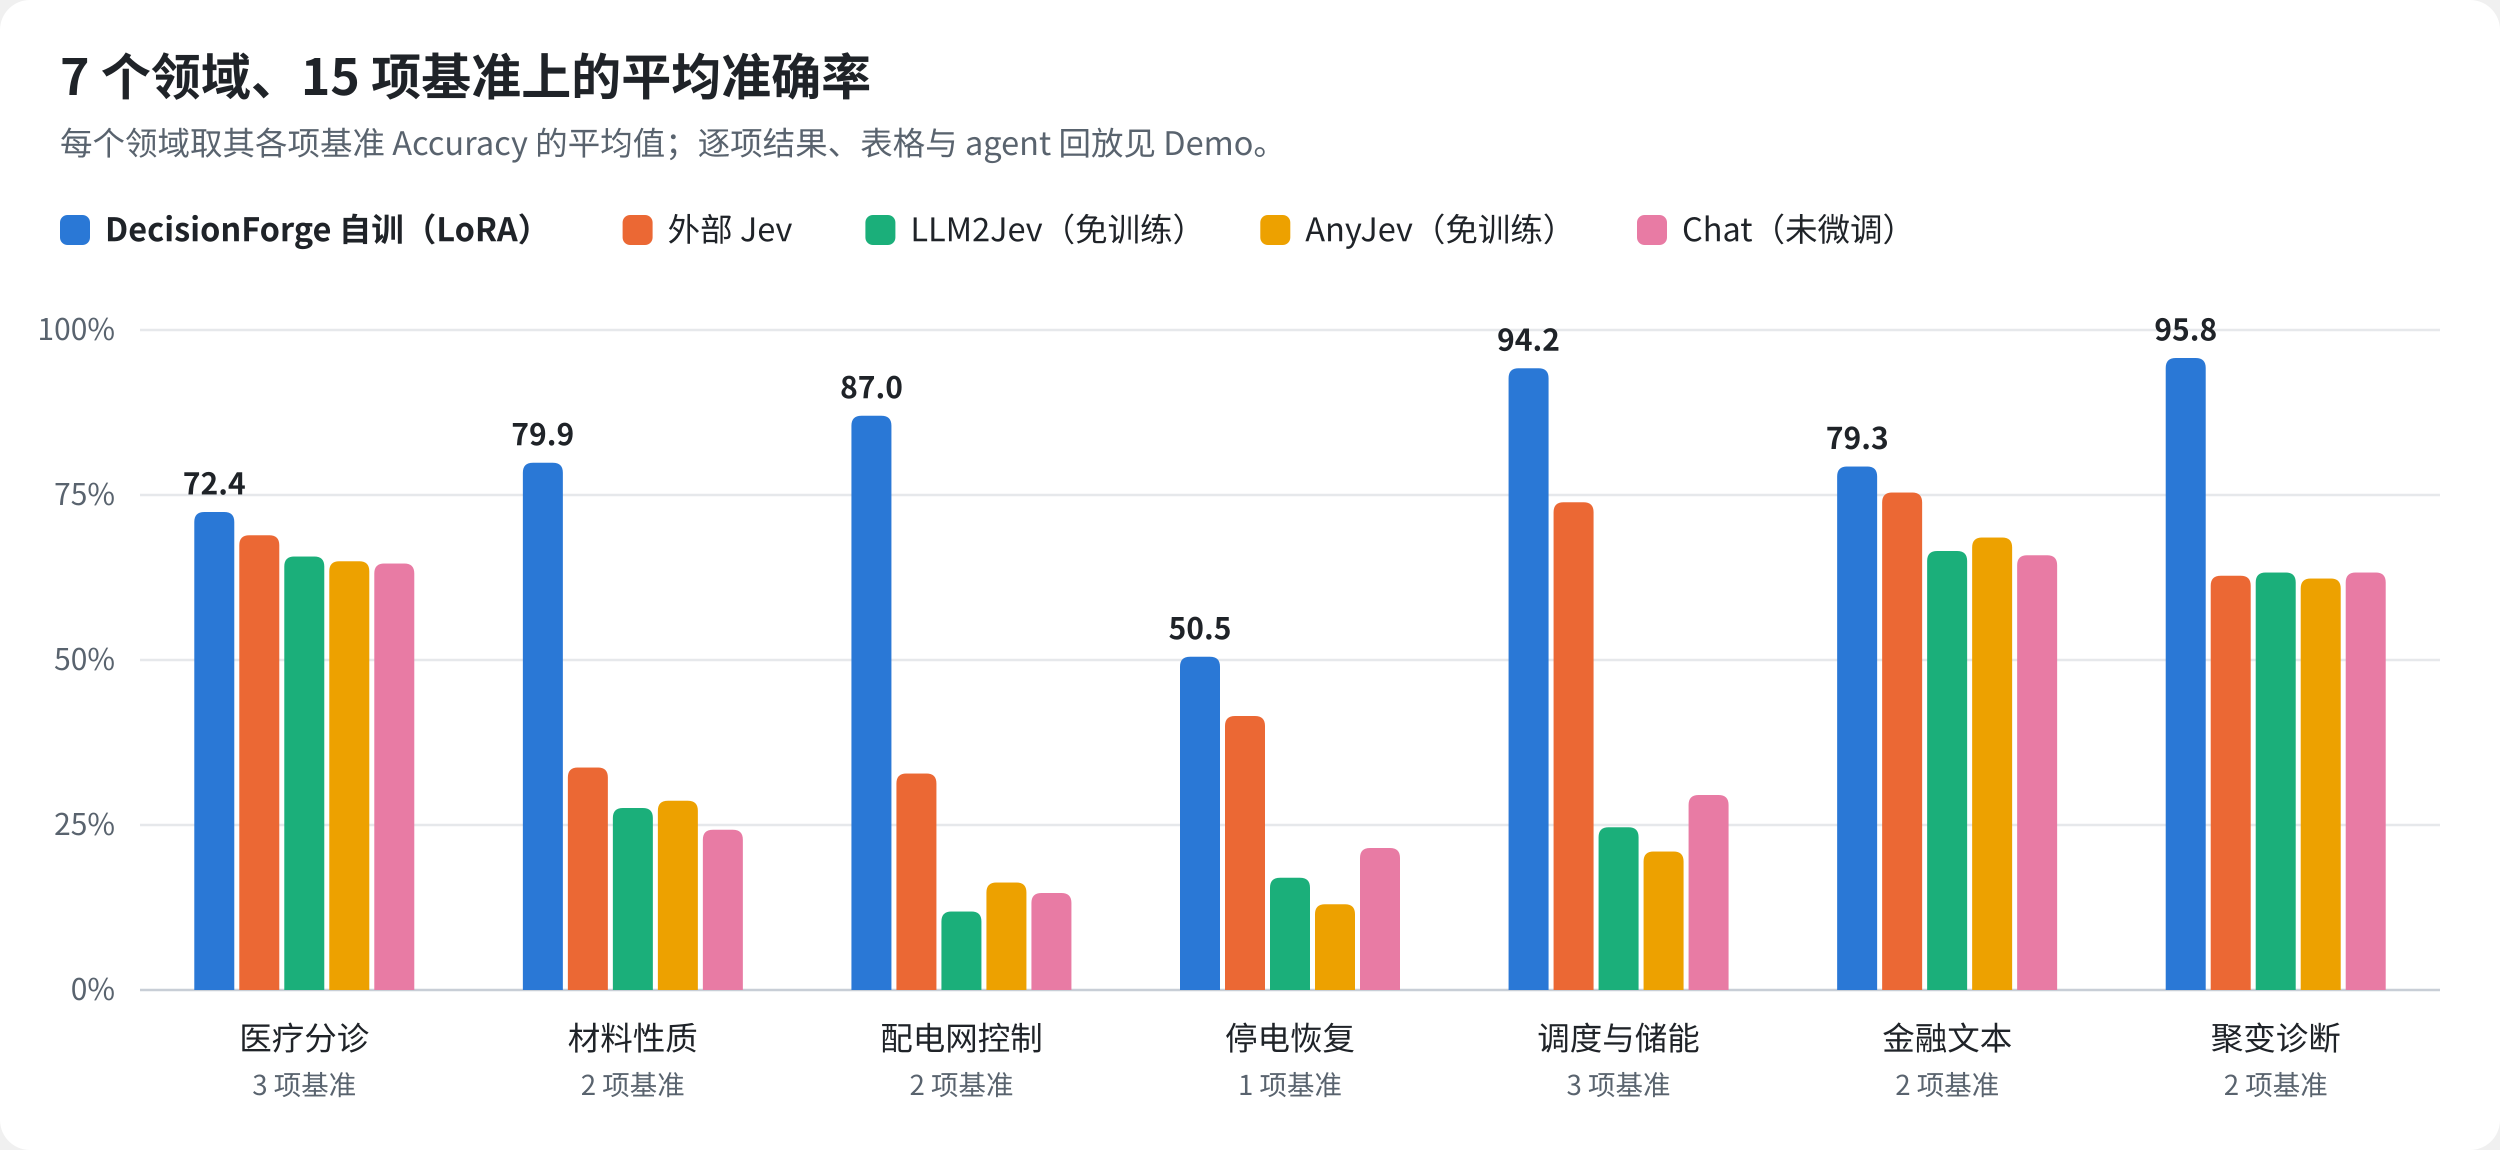
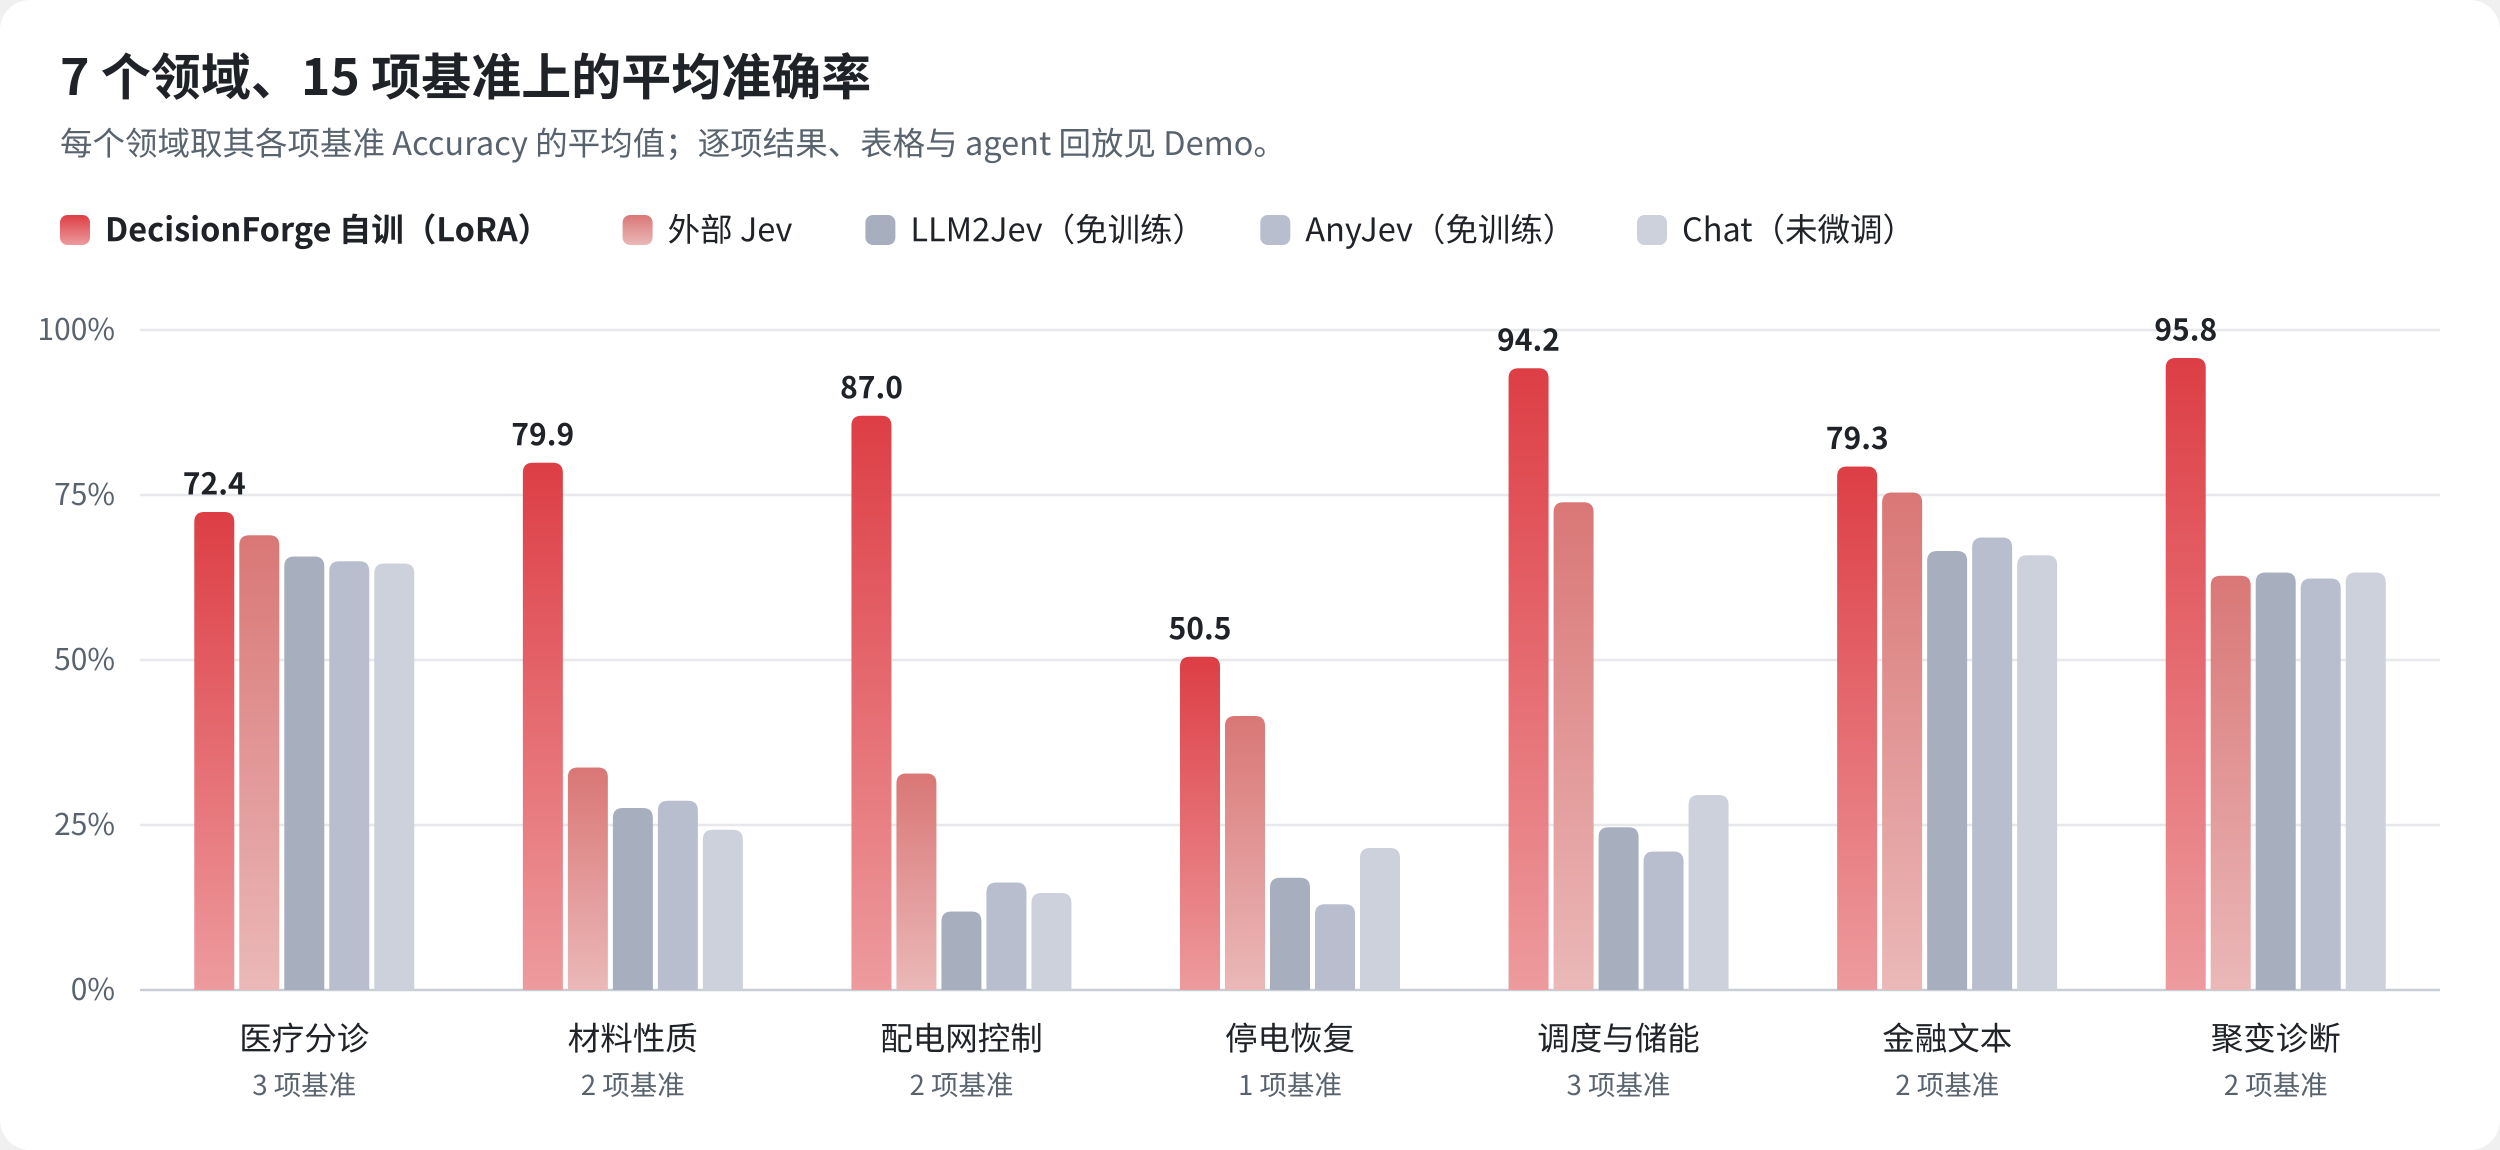
<svg xmlns="http://www.w3.org/2000/svg" width="1000" height="460" viewBox="0 0 1000 460" role="img" aria-labelledby="t d">
+   <defs>
+     <linearGradient id="method-lora" x1="0" y1="0" x2="0" y2="1">
+       <stop offset="0" stop-color="#dd3e45" />
+       <stop offset="1" stop-color="#ed9b9e" />
+     </linearGradient>
+     <linearGradient id="method-jev" x1="0" y1="0" x2="0" y2="1">
+       <stop offset="0" stop-color="#d97776" />
+       <stop offset="1" stop-color="#ebb8b8" />
+     </linearGradient>
+   </defs>
  <rect width="1000" height="460" rx="12" fill="#ffffff" />
  <g font-family="-apple-system, BlinkMacSystemFont, 'Segoe UI', 'PingFang SC', 'Hiragino Sans GB', 'Noto Sans CJK SC', 'Microsoft YaHei', sans-serif">
    <text x="24" y="38" font-size="20" font-weight="600" fill="#1f2328">7 个领域、15 项基准上的平均准确率</text>
    <text x="24" y="62" font-size="13" fill="#59636e">每个领域取其各项基准 Accuracy 的平均值；逐项结果、表格与 agent 回放见 Demo。</text>
-     <rect x="24" y="86" width="12" height="12" rx="3" fill="#2a78d6" />
+     <rect x="24" y="86" width="12" height="12" rx="3" fill="url(#method-lora)" />
    <text x="42" y="96.5" font-size="13" fill="#1f2328" font-weight="600">DecisionForge 自训（LoRA）</text>
-     <rect x="249.04" y="86" width="12" height="12" rx="3" fill="#eb6834" />
+     <rect x="249.04" y="86" width="12" height="12" rx="3" fill="url(#method-jev)" />
    <text x="267.04" y="96.5" font-size="13" fill="#1f2328">外部 Jev</text>
-     <rect x="346.16" y="86" width="12" height="12" rx="3" fill="#1baf7a" />
+     <rect x="346.16" y="86" width="12" height="12" rx="3" fill="#a7afbf" />
    <text x="364.16" y="96.5" font-size="13" fill="#1f2328">LLM2Jev（免训练）</text>
-     <rect x="504.12" y="86" width="12" height="12" rx="3" fill="#eda100" />
+     <rect x="504.12" y="86" width="12" height="12" rx="3" fill="#b8becd" />
    <text x="522.12" y="96.5" font-size="13" fill="#1f2328">AnyJev（免训练）</text>
-     <rect x="654.8" y="86" width="12" height="12" rx="3" fill="#e87ba4" />
+     <rect x="654.8" y="86" width="12" height="12" rx="3" fill="#cdd1db" />
    <text x="672.8" y="96.5" font-size="13" fill="#1f2328">Chat（未微调）</text>
    <line x1="56" x2="976" y1="396.0" y2="396.0" stroke="#c8ced6" stroke-width="1" />
    <text x="46" y="400.0" font-size="12" text-anchor="end" fill="#59636e">0%</text>
    <line x1="56" x2="976" y1="330.0" y2="330.0" stroke="#e6e8eb" stroke-width="1" />
    <text x="46" y="334.0" font-size="12" text-anchor="end" fill="#59636e">25%</text>
    <line x1="56" x2="976" y1="264.0" y2="264.0" stroke="#e6e8eb" stroke-width="1" />
    <text x="46" y="268.0" font-size="12" text-anchor="end" fill="#59636e">50%</text>
    <line x1="56" x2="976" y1="198.0" y2="198.0" stroke="#e6e8eb" stroke-width="1" />
    <text x="46" y="202.0" font-size="12" text-anchor="end" fill="#59636e">75%</text>
    <line x1="56" x2="976" y1="132.0" y2="132.0" stroke="#e6e8eb" stroke-width="1" />
    <text x="46" y="136.0" font-size="12" text-anchor="end" fill="#59636e">100%</text>
-     <path d="M77.714 396V208.8Q77.714 204.8 81.714 204.8H89.714Q93.714 204.8 93.714 208.8V396Z" fill="#2a78d6" />
-     <path d="M95.714 396V218.1Q95.714 214.1 99.714 214.1H107.714Q111.714 214.1 111.714 218.1V396Z" fill="#eb6834" />
-     <path d="M113.714 396V226.6Q113.714 222.6 117.714 222.6H125.714Q129.714 222.6 129.714 226.6V396Z" fill="#1baf7a" />
-     <path d="M131.714 396V228.5Q131.714 224.5 135.714 224.5H143.714Q147.714 224.5 147.714 228.5V396Z" fill="#eda100" />
-     <path d="M149.714 396V229.4Q149.714 225.4 153.714 225.4H161.714Q165.714 225.4 165.714 229.4V396Z" fill="#e87ba4" />
+     <path d="M77.714 396V208.8Q77.714 204.8 81.714 204.8H89.714Q93.714 204.8 93.714 208.8V396Z" fill="url(#method-lora)" />
+     <path d="M95.714 396V218.1Q95.714 214.1 99.714 214.1H107.714Q111.714 214.1 111.714 218.1V396Z" fill="url(#method-jev)" />
+     <path d="M113.714 396V226.6Q113.714 222.6 117.714 222.6H125.714Q129.714 222.6 129.714 226.6V396Z" fill="#a7afbf" />
+     <path d="M131.714 396V228.5Q131.714 224.5 135.714 224.5H143.714Q147.714 224.5 147.714 228.5V396Z" fill="#b8becd" />
+     <path d="M149.714 396V229.4Q149.714 225.4 153.714 225.4H161.714Q165.714 225.4 165.714 229.4V396Z" fill="#cdd1db" />
    <text x="85.7" y="197.8" font-size="12" font-weight="600" text-anchor="middle" fill="#1f2328">72.4</text>
    <text x="121.7" y="420" font-size="13" text-anchor="middle" fill="#1f2328">医疗分诊</text>
    <text x="121.7" y="438" font-size="11" text-anchor="middle" fill="#59636e">3 项基准</text>
-     <path d="M209.143 396V189.1Q209.143 185.1 213.143 185.1H221.143Q225.143 185.1 225.143 189.1V396Z" fill="#2a78d6" />
-     <path d="M227.143 396V311.0Q227.143 307.0 231.143 307.0H239.143Q243.143 307.0 243.143 311.0V396Z" fill="#eb6834" />
-     <path d="M245.143 396V327.2Q245.143 323.2 249.143 323.2H257.143Q261.143 323.2 261.143 327.2V396Z" fill="#1baf7a" />
-     <path d="M263.143 396V324.3Q263.143 320.3 267.143 320.3H275.143Q279.143 320.3 279.143 324.3V396Z" fill="#eda100" />
-     <path d="M281.143 396V335.9Q281.143 331.9 285.143 331.9H293.143Q297.143 331.9 297.143 335.9V396Z" fill="#e87ba4" />
+     <path d="M209.143 396V189.1Q209.143 185.1 213.143 185.1H221.143Q225.143 185.1 225.143 189.1V396Z" fill="url(#method-lora)" />
+     <path d="M227.143 396V311.0Q227.143 307.0 231.143 307.0H239.143Q243.143 307.0 243.143 311.0V396Z" fill="url(#method-jev)" />
+     <path d="M245.143 396V327.2Q245.143 323.2 249.143 323.2H257.143Q261.143 323.2 261.143 327.2V396Z" fill="#a7afbf" />
+     <path d="M263.143 396V324.3Q263.143 320.3 267.143 320.3H275.143Q279.143 320.3 279.143 324.3V396Z" fill="#b8becd" />
+     <path d="M281.143 396V335.9Q281.143 331.9 285.143 331.9H293.143Q297.143 331.9 297.143 335.9V396Z" fill="#cdd1db" />
    <text x="217.1" y="178.1" font-size="12" font-weight="600" text-anchor="middle" fill="#1f2328">79.9</text>
    <text x="253.1" y="420" font-size="13" text-anchor="middle" fill="#1f2328">材料性质</text>
    <text x="253.1" y="438" font-size="11" text-anchor="middle" fill="#59636e">2 项基准</text>
-     <path d="M340.571 396V170.3Q340.571 166.3 344.571 166.3H352.571Q356.571 166.3 356.571 170.3V396Z" fill="#2a78d6" />
-     <path d="M358.571 396V313.4Q358.571 309.4 362.571 309.4H370.571Q374.571 309.4 374.571 313.4V396Z" fill="#eb6834" />
-     <path d="M376.571 396V368.6Q376.571 364.6 380.571 364.6H388.571Q392.571 364.6 392.571 368.6V396Z" fill="#1baf7a" />
-     <path d="M394.571 396V357.0Q394.571 353.0 398.571 353.0H406.571Q410.571 353.0 410.571 357.0V396Z" fill="#eda100" />
-     <path d="M412.571 396V361.2Q412.571 357.2 416.571 357.2H424.571Q428.571 357.2 428.571 361.2V396Z" fill="#e87ba4" />
+     <path d="M340.571 396V170.3Q340.571 166.3 344.571 166.3H352.571Q356.571 166.3 356.571 170.3V396Z" fill="url(#method-lora)" />
+     <path d="M358.571 396V313.4Q358.571 309.4 362.571 309.4H370.571Q374.571 309.4 374.571 313.4V396Z" fill="url(#method-jev)" />
+     <path d="M376.571 396V368.6Q376.571 364.6 380.571 364.6H388.571Q392.571 364.6 392.571 368.6V396Z" fill="#a7afbf" />
+     <path d="M394.571 396V357.0Q394.571 353.0 398.571 353.0H406.571Q410.571 353.0 410.571 357.0V396Z" fill="#b8becd" />
+     <path d="M412.571 396V361.2Q412.571 357.2 416.571 357.2H424.571Q428.571 357.2 428.571 361.2V396Z" fill="#cdd1db" />
    <text x="348.6" y="159.3" font-size="12" font-weight="600" text-anchor="middle" fill="#1f2328">87.0</text>
    <text x="384.6" y="420" font-size="13" text-anchor="middle" fill="#1f2328">配电网控制</text>
    <text x="384.6" y="438" font-size="11" text-anchor="middle" fill="#59636e">2 项基准</text>
-     <path d="M472 396V266.7Q472 262.7 476 262.7H484Q488 262.7 488 266.7V396Z" fill="#2a78d6" />
-     <path d="M490 396V290.4Q490 286.4 494 286.4H502Q506 286.4 506 290.4V396Z" fill="#eb6834" />
-     <path d="M508 396V355.1Q508 351.1 512 351.1H520Q524 351.1 524 355.1V396Z" fill="#1baf7a" />
-     <path d="M526 396V365.7Q526 361.7 530 361.7H538Q542 361.7 542 365.7V396Z" fill="#eda100" />
-     <path d="M544 396V343.2Q544 339.2 548 339.2H556Q560 339.2 560 343.2V396Z" fill="#e87ba4" />
+     <path d="M472 396V266.7Q472 262.7 476 262.7H484Q488 262.7 488 266.7V396Z" fill="url(#method-lora)" />
+     <path d="M490 396V290.4Q490 286.4 494 286.4H502Q506 286.4 506 290.4V396Z" fill="url(#method-jev)" />
+     <path d="M508 396V355.1Q508 351.1 512 351.1H520Q524 351.1 524 355.1V396Z" fill="#a7afbf" />
+     <path d="M526 396V365.7Q526 361.7 530 361.7H538Q542 361.7 542 365.7V396Z" fill="#b8becd" />
+     <path d="M544 396V343.2Q544 339.2 548 339.2H556Q560 339.2 560 343.2V396Z" fill="#cdd1db" />
    <text x="480.0" y="255.7" font-size="12" font-weight="600" text-anchor="middle" fill="#1f2328">50.5</text>
    <text x="516.0" y="420" font-size="13" text-anchor="middle" fill="#1f2328">停电恢复</text>
    <text x="516.0" y="438" font-size="11" text-anchor="middle" fill="#59636e">1 项基准</text>
-     <path d="M603.429 396V151.3Q603.429 147.3 607.429 147.3H615.429Q619.429 147.3 619.429 151.3V396Z" fill="#2a78d6" />
-     <path d="M621.429 396V204.9Q621.429 200.9 625.429 200.9H633.429Q637.429 200.9 637.429 204.9V396Z" fill="#eb6834" />
-     <path d="M639.429 396V334.9Q639.429 330.9 643.429 330.9H651.429Q655.429 330.9 655.429 334.9V396Z" fill="#1baf7a" />
-     <path d="M657.429 396V344.6Q657.429 340.6 661.429 340.6H669.429Q673.429 340.6 673.429 344.6V396Z" fill="#eda100" />
-     <path d="M675.429 396V322.0Q675.429 318.0 679.429 318.0H687.429Q691.429 318.0 691.429 322.0V396Z" fill="#e87ba4" />
+     <path d="M603.429 396V151.3Q603.429 147.3 607.429 147.3H615.429Q619.429 147.3 619.429 151.3V396Z" fill="url(#method-lora)" />
+     <path d="M621.429 396V204.9Q621.429 200.9 625.429 200.9H633.429Q637.429 200.9 637.429 204.9V396Z" fill="url(#method-jev)" />
+     <path d="M639.429 396V334.9Q639.429 330.9 643.429 330.9H651.429Q655.429 330.9 655.429 334.9V396Z" fill="#a7afbf" />
+     <path d="M657.429 396V344.6Q657.429 340.6 661.429 340.6H669.429Q673.429 340.6 673.429 344.6V396Z" fill="#b8becd" />
+     <path d="M675.429 396V322.0Q675.429 318.0 679.429 318.0H687.429Q691.429 318.0 691.429 322.0V396Z" fill="#cdd1db" />
    <text x="611.4" y="140.3" font-size="12" font-weight="600" text-anchor="middle" fill="#1f2328">94.2</text>
    <text x="647.4" y="420" font-size="13" text-anchor="middle" fill="#1f2328">调度与储能</text>
    <text x="647.4" y="438" font-size="11" text-anchor="middle" fill="#59636e">3 项基准</text>
-     <path d="M734.857 396V190.6Q734.857 186.6 738.857 186.6H746.857Q750.857 186.6 750.857 190.6V396Z" fill="#2a78d6" />
-     <path d="M752.857 396V201.0Q752.857 197.0 756.857 197.0H764.857Q768.857 197.0 768.857 201.0V396Z" fill="#eb6834" />
-     <path d="M770.857 396V224.4Q770.857 220.4 774.857 220.4H782.857Q786.857 220.4 786.857 224.4V396Z" fill="#1baf7a" />
-     <path d="M788.857 396V219.0Q788.857 215.0 792.857 215.0H800.857Q804.857 215.0 804.857 219.0V396Z" fill="#eda100" />
-     <path d="M806.857 396V226.1Q806.857 222.1 810.857 222.1H818.857Q822.857 222.1 822.857 226.1V396Z" fill="#e87ba4" />
+     <path d="M734.857 396V190.6Q734.857 186.6 738.857 186.6H746.857Q750.857 186.6 750.857 190.6V396Z" fill="url(#method-lora)" />
+     <path d="M752.857 396V201.0Q752.857 197.0 756.857 197.0H764.857Q768.857 197.0 768.857 201.0V396Z" fill="url(#method-jev)" />
+     <path d="M770.857 396V224.4Q770.857 220.4 774.857 220.4H782.857Q786.857 220.4 786.857 224.4V396Z" fill="#a7afbf" />
+     <path d="M788.857 396V219.0Q788.857 215.0 792.857 215.0H800.857Q804.857 215.0 804.857 219.0V396Z" fill="#b8becd" />
+     <path d="M806.857 396V226.1Q806.857 222.1 810.857 222.1H818.857Q822.857 222.1 822.857 226.1V396Z" fill="#cdd1db" />
    <text x="742.9" y="179.6" font-size="12" font-weight="600" text-anchor="middle" fill="#1f2328">79.3</text>
    <text x="778.9" y="420" font-size="13" text-anchor="middle" fill="#1f2328">金融文本</text>
    <text x="778.9" y="438" font-size="11" text-anchor="middle" fill="#59636e">2 项基准</text>
-     <path d="M866.286 396V147.2Q866.286 143.2 870.286 143.2H878.286Q882.286 143.2 882.286 147.2V396Z" fill="#2a78d6" />
-     <path d="M884.286 396V234.3Q884.286 230.3 888.286 230.3H896.286Q900.286 230.3 900.286 234.3V396Z" fill="#eb6834" />
-     <path d="M902.286 396V233.0Q902.286 229.0 906.286 229.0H914.286Q918.286 229.0 918.286 233.0V396Z" fill="#1baf7a" />
-     <path d="M920.286 396V235.4Q920.286 231.4 924.286 231.4H932.286Q936.286 231.4 936.286 235.4V396Z" fill="#eda100" />
-     <path d="M938.286 396V233.0Q938.286 229.0 942.286 229.0H950.286Q954.286 229.0 954.286 233.0V396Z" fill="#e87ba4" />
+     <path d="M866.286 396V147.2Q866.286 143.2 870.286 143.2H878.286Q882.286 143.2 882.286 147.2V396Z" fill="url(#method-lora)" />
+     <path d="M884.286 396V234.3Q884.286 230.3 888.286 230.3H896.286Q900.286 230.3 900.286 234.3V396Z" fill="url(#method-jev)" />
+     <path d="M902.286 396V233.0Q902.286 229.0 906.286 229.0H914.286Q918.286 229.0 918.286 233.0V396Z" fill="#a7afbf" />
+     <path d="M920.286 396V235.4Q920.286 231.4 924.286 231.4H932.286Q936.286 231.4 936.286 235.4V396Z" fill="#b8becd" />
+     <path d="M938.286 396V233.0Q938.286 229.0 942.286 229.0H950.286Q954.286 229.0 954.286 233.0V396Z" fill="#cdd1db" />
    <text x="874.3" y="136.2" font-size="12" font-weight="600" text-anchor="middle" fill="#1f2328">95.8</text>
    <text x="910.3" y="420" font-size="13" text-anchor="middle" fill="#1f2328">聚变诊断</text>
    <text x="910.3" y="438" font-size="11" text-anchor="middle" fill="#59636e">2 项基准</text>
  </g>
</svg>
